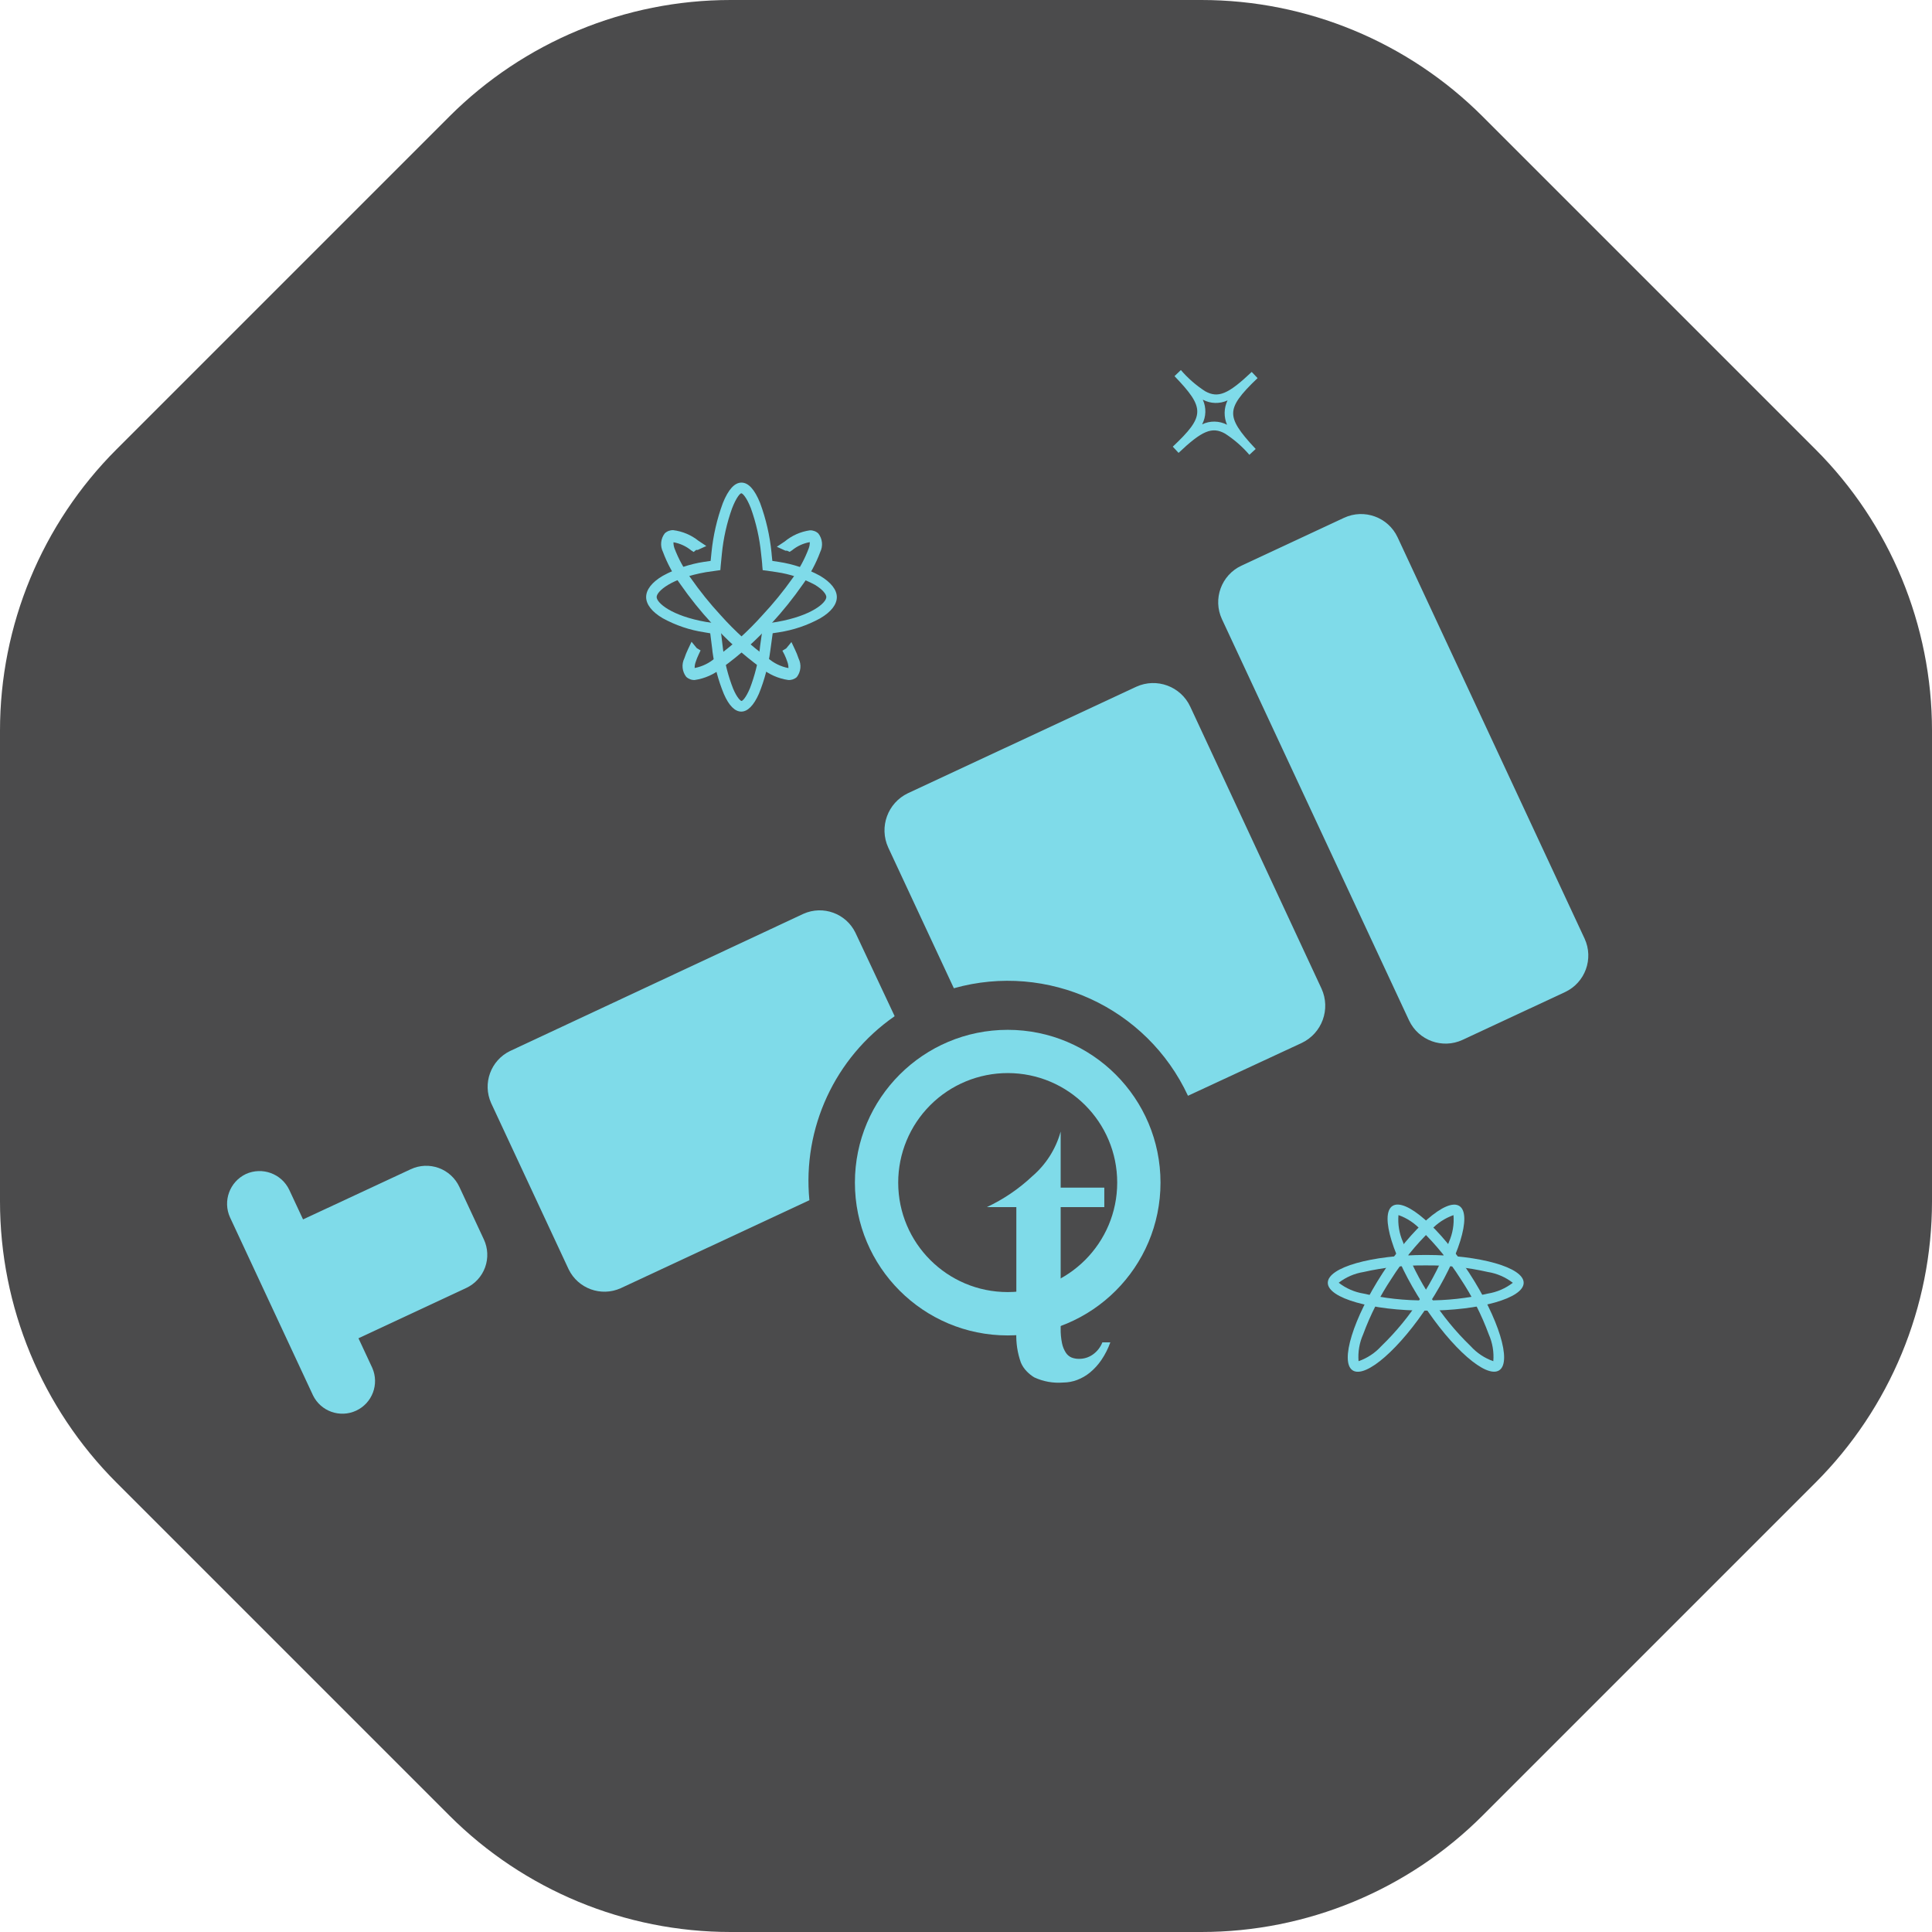
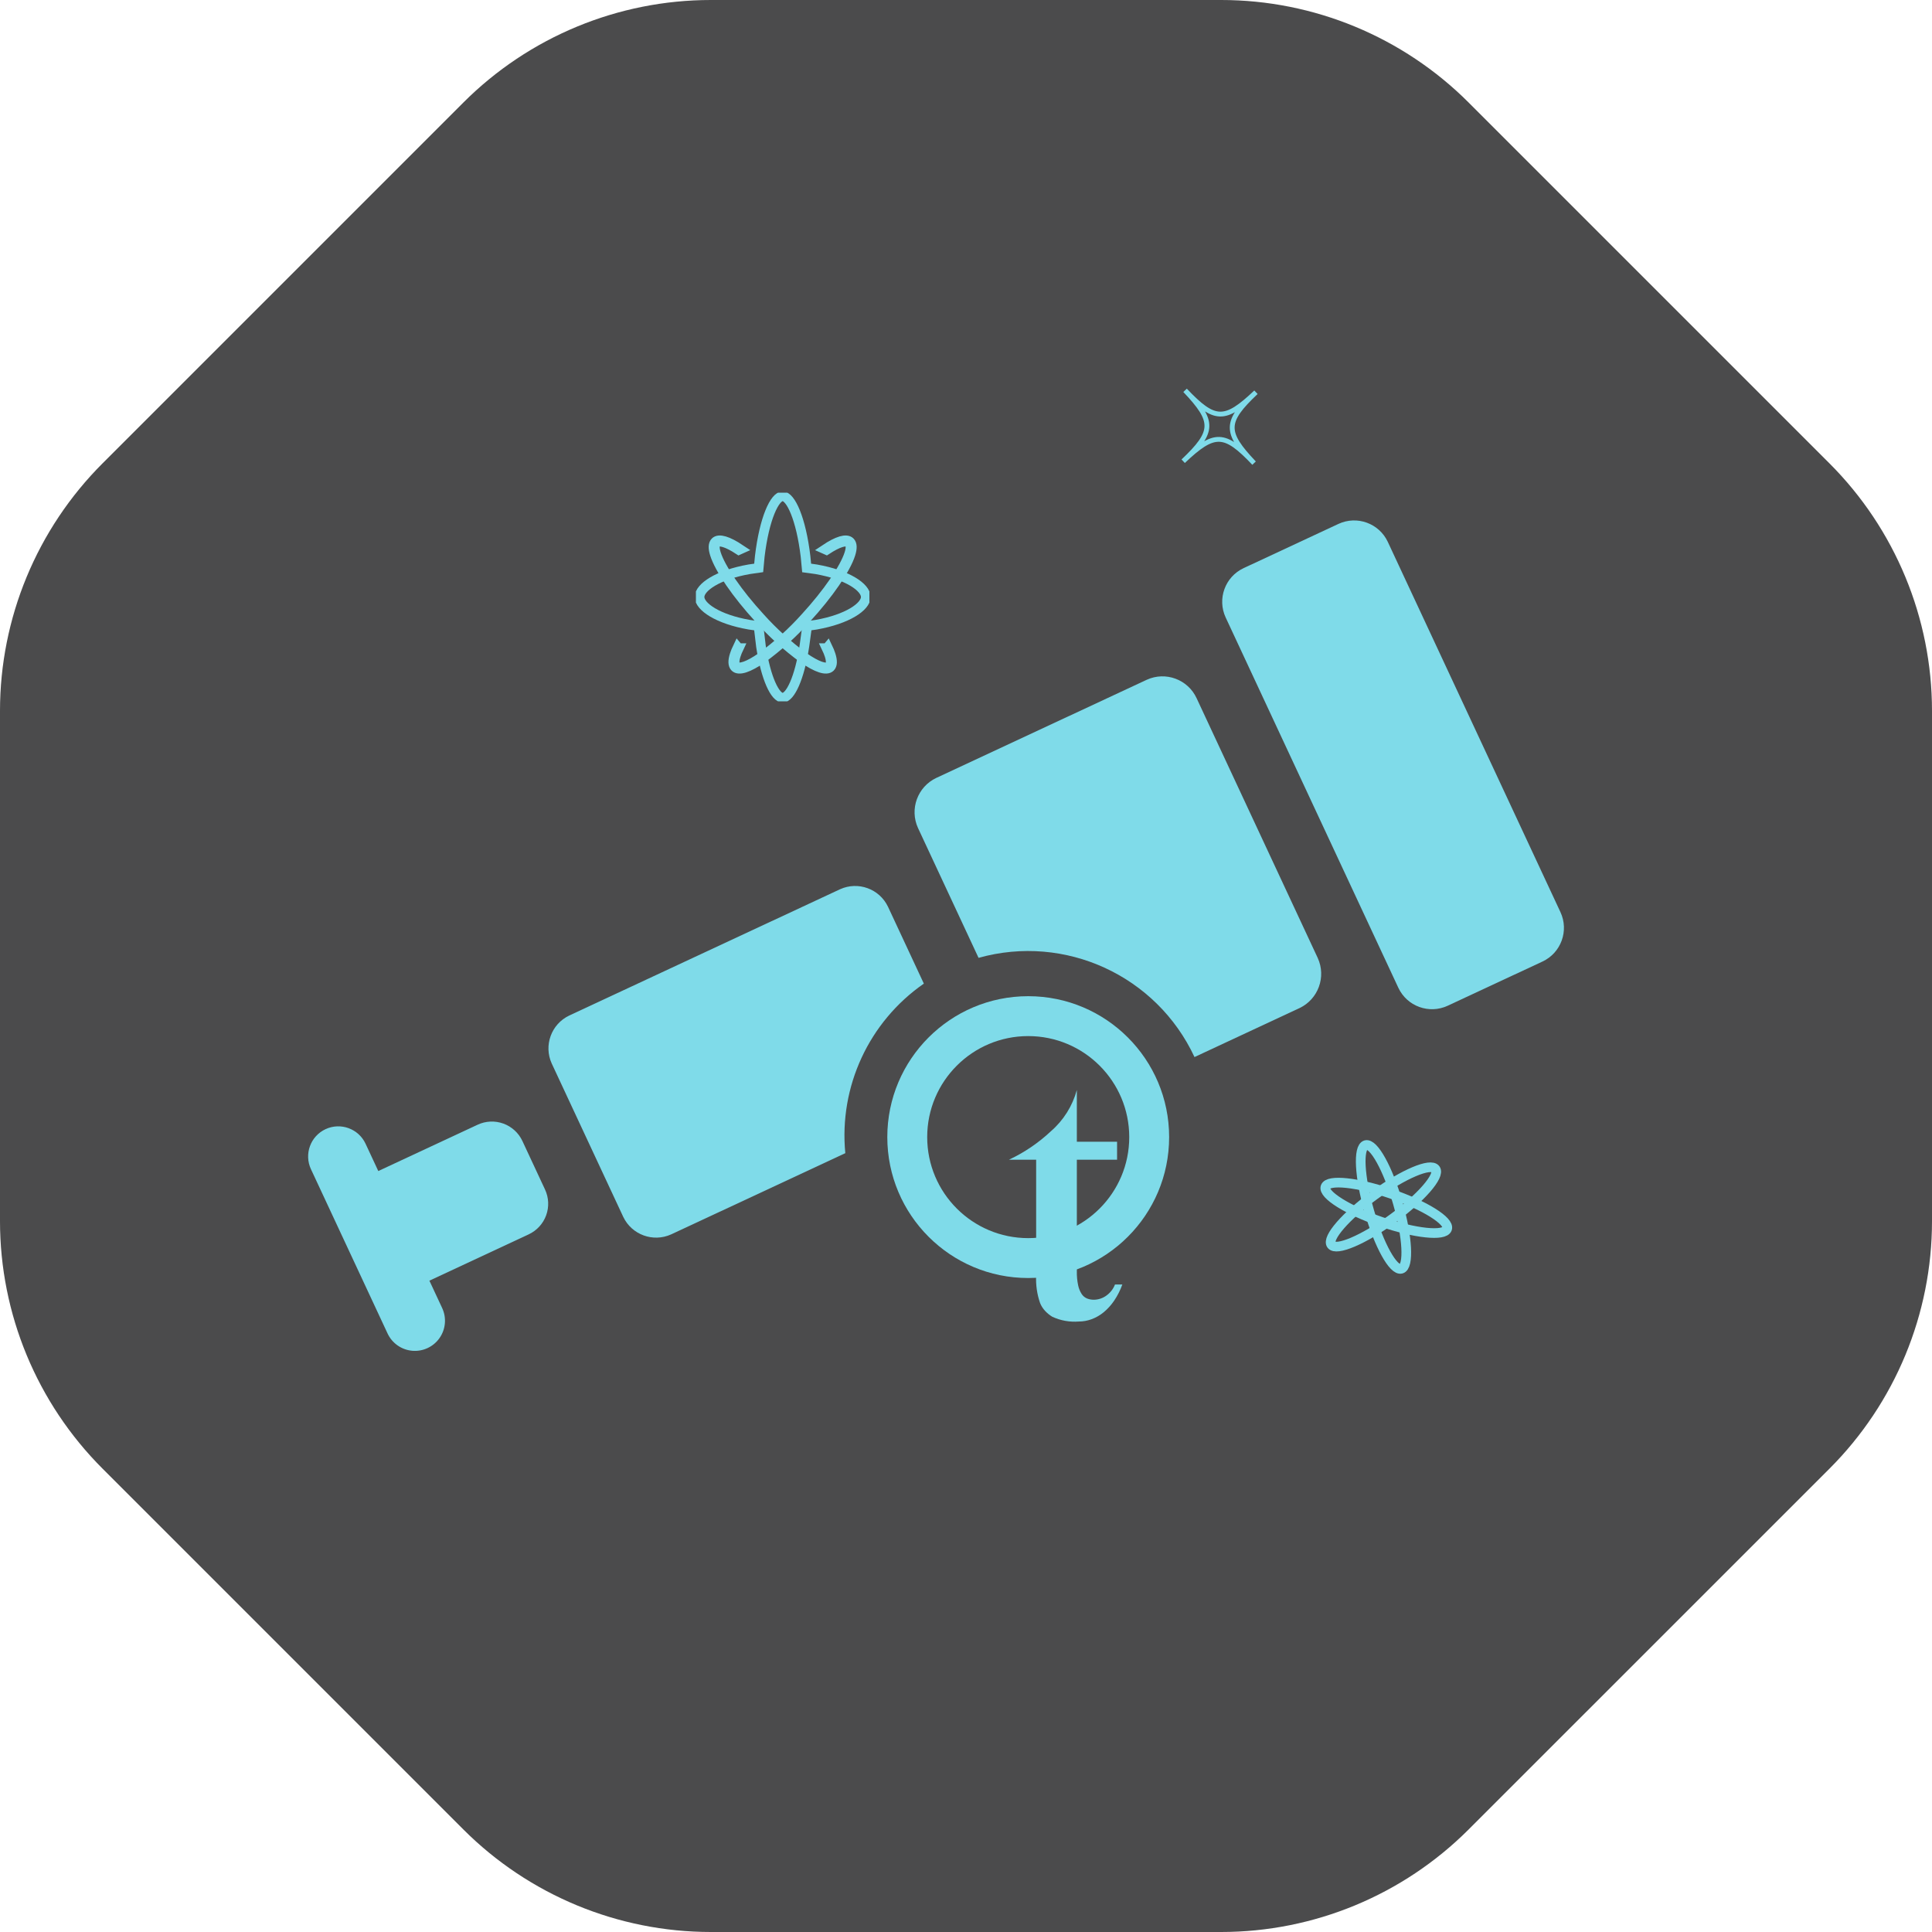
- <svg xmlns="http://www.w3.org/2000/svg" id="QT-icon" width="34" height="34" viewBox="0 0 34 34">
-   <path id="Path_17292" data-name="Path 17292" d="M21.142,0a7,7,0,0,1,4.95,2.05L31.95,7.908A7,7,0,0,1,34,12.858v8.284a7,7,0,0,1-2.05,4.95L26.092,31.95A7,7,0,0,1,21.142,34H12.858a7,7,0,0,1-4.95-2.05L2.05,26.092A7,7,0,0,1,0,21.142V12.858a7,7,0,0,1,2.05-4.95L7.908,2.05A7,7,0,0,1,12.858,0Z" transform="translate(0 0)" fill="#4b4b4c" />
-   <g id="Group_1514" data-name="Group 1514" transform="translate(712 -423)">
-     <g id="Group_508" data-name="Group 508" transform="translate(-709 427)">
-       <g id="Group_505" data-name="Group 505" transform="translate(17.145 2.018)">
-         <path id="Path_180" data-name="Path 180" d="M1.129-.023l.143.045c-.128.406-.15.607-.079.743s.248.234.654.363L1.8,1.272a1.975,1.975,0,0,0-.556-.119c-.26,0-.378.149-.55.693L.552,1.8C.788,1.055.723.931-.023.7L.023.552A1.972,1.972,0,0,0,.578.671C.838.671.957.522,1.129-.023ZM1.2,1A.521.521,0,0,1,1.06.835.521.521,0,0,1,1,.621a.49.49,0,0,1-.387.2.489.489,0,0,1,.2.385A.49.49,0,0,1,1.2,1Z" transform="matrix(0.875, 0.485, -0.485, 0.875, 0.884, 0)" fill="#7fdbe9" />
+ <svg xmlns="http://www.w3.org/2000/svg" width="400" height="400" viewBox="0 0 400 400">
+   <defs>
+     <clipPath id="clip-path">
+       <rect id="Rectangle_289" data-name="Rectangle 289" width="35.918" height="43.203" fill="none" stroke="#7fdbe9" stroke-width="2" />
+     </clipPath>
+   </defs>
+   <g id="Group_510" data-name="Group 510" transform="translate(-60 -374)">
+     <g id="Group_432" data-name="Group 432" transform="translate(-64)">
+       <g id="Group_419" data-name="Group 419">
+         <path id="Polygon_14" data-name="Polygon 14" d="M252.826,0a72.46,72.46,0,0,1,51.227,21.218l74.724,74.724A72.464,72.464,0,0,1,400,147.174V252.826a72.464,72.464,0,0,1-21.225,51.242l-74.717,74.709A72.464,72.464,0,0,1,252.826,400H147.174a72.459,72.459,0,0,1-51.227-21.218L21.223,304.058A72.464,72.464,0,0,1,0,252.826V147.174A72.46,72.46,0,0,1,21.218,95.947L95.942,21.223A72.464,72.464,0,0,1,147.174,0Z" transform="translate(124 374)" fill="#4b4b4c" />
+         <g id="Ellipse_28" data-name="Ellipse 28" transform="translate(150 400)" fill="none" stroke="red" stroke-width="1" opacity="0">
+           <circle cx="174" cy="174" r="174" stroke="none" />
+           <circle cx="174" cy="174" r="173.5" fill="none" />
+         </g>
      </g>
-       <g id="Group_503" data-name="Group 503" transform="translate(7.214 0) rotate(20)">
-         <path id="Path_183" data-name="Path 183" d="M14.377.208l-1.41,1.41a.71.71,0,0,0,0,1l5.511,5.511a.71.71,0,0,0,1,0l1.41-1.41a.71.71,0,0,0,0-1L15.38.208A.71.71,0,0,0,14.377.208ZM4.495,18.229a.643.643,0,0,0,0-.911l-.72-.72a.643.643,0,0,0-.911,0L1.385,18.076l-.406-.406a.58.58,0,0,0-.813,0,.58.58,0,0,0,0,.813l2.444,2.444a.575.575,0,0,0,.813-.813l-.406-.406Z" transform="translate(0 0)" fill="#7fdbe9" />
-         <path id="Path_184" data-name="Path 184" d="M8.363.207,5.229,3.341a.725.725,0,0,0,0,1.016L7.162,6.29a3.5,3.5,0,0,1,4.519.369L13.245,5.1a.725.725,0,0,0,0-1.016L9.379.213A.719.719,0,0,0,8.363.207Zm-2.013,6.9L5.2,5.964a.7.7,0,0,0-.973,0L.2,10a.7.7,0,0,0,0,.973l2.284,2.284a.7.7,0,0,0,.973,0l2.592-2.592a3.527,3.527,0,0,1,.3-3.553Z" transform="translate(3.594 4.046)" fill="#7fdbe9" />
-         <g id="Group_504" data-name="Group 504" transform="translate(9.371 11.619) rotate(-20)">
-           <path id="Path_185" data-name="Path 185" d="M2.689,0A2.689,2.689,0,1,0,5.377,2.689,2.689,2.689,0,0,0,2.689,0Zm0,.761A1.927,1.927,0,1,1,.761,2.689,1.927,1.927,0,0,1,2.689.761Z" transform="translate(0 0)" fill="#7fdbe9" />
-           <path id="t" d="M.8.787A3.067,3.067,0,0,1,0,1.33H.52V3.539A1.388,1.388,0,0,0,.6,4.066a.492.492,0,0,0,.1.151.648.648,0,0,0,.135.109,1.012,1.012,0,0,0,.509.091.7.7,0,0,0,.244-.045.8.8,0,0,0,.23-.133,1.053,1.053,0,0,0,.2-.221,1.377,1.377,0,0,0,.156-.308h-.14a.473.473,0,0,1-.172.217A.411.411,0,0,1,1.623,4a.354.354,0,0,1-.131-.023.227.227,0,0,1-.1-.084.482.482,0,0,1-.068-.167A1.183,1.183,0,0,1,1.3,3.46V1.33h.768V.987H1.3V0A1.594,1.594,0,0,1,.8.787Z" transform="translate(2.32 1.79)" fill="#7fdbe9" />
+       <g id="Group_496" data-name="Group 496" transform="translate(-170.028 -285.309)" opacity="0">
+         <path id="Path_123" data-name="Path 123" d="M1726.87,565.44h10.958v68.552H1726.87Z" transform="translate(-1112.067 218.466)" fill="#7b7b7b" />
+         <path id="Path_124" data-name="Path 124" d="M1694.55,674.11h10.958v61.431H1694.55Z" transform="translate(-1093.051 154.528)" fill="#7b7b7b" />
+         <path id="Path_125" data-name="Path 125" d="M1662.23,815.51h10.957v16.852H1662.23Z" transform="translate(-1074.034 71.332)" fill="#7b7b7b" />
+         <path id="Path_126" data-name="Path 126" d="M1610.894,748.048h10.958v18.828h-10.958Zm-13.3-25.488h10.958v25.488H1597.59Z" transform="translate(-1036.002 126.021)" fill="#7b7b7b" />
+         <path id="Path_127" data-name="Path 127" d="M1565.26,594.33h10.958v61.431H1565.26Z" transform="translate(-1016.979 201.469)" fill="#7b7b7b" />
+         <path id="Path_128" data-name="Path 128" d="M1475.891,668.95h10.957v61.431h-10.957Zm-13.3,50.589h10.958v34.4h-10.958Zm-13.3,13.58h10.957v48.905h-10.957Zm-13.3-26.542h10.958v43.678H1435.98Z" transform="translate(-940.914 157.564)" fill="#7b7b7b" />
+         <path id="Path_129" data-name="Path 129" d="M1384.644,720.295H1395.6v23.771h-10.958Zm-13.3-7.875H1382.3v12.143H1371.34Z" transform="translate(-902.882 131.987)" fill="#7b7b7b" />
+         <path id="Path_130" data-name="Path 130" d="M1339.02,622.11h10.958v38.1H1339.02Z" transform="translate(-883.866 185.123)" fill="#7b7b7b" />
+         <path id="Path_131" data-name="Path 131" d="M1287.684,520.26h10.958v56.71h-10.958Zm-13.3,13.843h10.958v71.326H1274.38Z" transform="translate(-845.833 245.049)" fill="#7b7b7b" />
+         <path id="Path_132" data-name="Path 132" d="M1223.044,648.71H1234v91.109h-10.957Zm-13.3,69.791H1220.7v35.363H1209.74Z" transform="translate(-807.801 169.473)" fill="#7b7b7b" />
+         <path id="Path_133" data-name="Path 133" d="M1177.42,883.96h10.957v19.318H1177.42Z" transform="translate(-788.784 31.058)" fill="#7b7b7b" />
+         <path id="Path_134" data-name="Path 134" d="M1145.1,923.1h10.958v21.334H1145.1Z" transform="translate(-769.768 8.029)" fill="#7b7b7b" />
+         <path id="Path_135" data-name="Path 135" d="M1112.78,888.88h10.957v25.183H1112.78Z" transform="translate(-750.752 28.163)" fill="#7b7b7b" />
+       </g>
+       <g id="Group_499" data-name="Group 499" transform="translate(328.611 587.704)">
+         <g id="Group_430" data-name="Group 430" transform="translate(0)">
+           <path id="Path_72" data-name="Path 72" d="M107.915,87.274c-4.441.718-8.148,2.536-8.148,5.329s3.707,4.609,8.149,5.328c.592,5.381,2.093,9.873,4.4,9.873s3.8-4.493,4.4-9.873c4.44-.718,8.148-2.536,8.148-5.329s-3.707-4.609-8.148-5.328c-.593-5.381-2.093-9.873-4.4-9.873s-3.805,4.493-4.4,9.873m7.5-.176c.03.253.131,1.295.153,1.557.217.027,1.076.149,1.285.186,4.253.744,6.734,2.448,6.734,3.76s-2.481,3.017-6.734,3.761c-.194.034-.941.141-1.222.178-.14,1.048-.33,2.44-.364,2.673-.672,4.474-1.952,7.052-2.956,7.052s-2.268-2.546-2.943-6.969c-.041-.269-.214-1.749-.33-2.749l-1.269-.183c-4.253-.745-6.734-2.448-6.734-3.761s2.48-3.017,6.734-3.761l1.285-.185c.021-.264.122-1.3.152-1.558.614-5.153,2.021-8.16,3.1-8.16s2.49,3.007,3.1,8.16" transform="translate(-99.767 -77.401)" fill="#4b4b4c" />
+           <path id="Path_73" data-name="Path 73" d="M115.161,101.066a38.542,38.542,0,0,1-6.021-5.448c-2.991-3.258-5.338-6.672-5.977-8.7-.255-.808-.234-1.367.065-1.661.494-.487,1.694-.129,3.395,1-.032.015-.065.03-.1.048s-.069.027-.1.042c-1.546-1.015-2.653-1.364-3.069-.957-.24.238-.247.745-.019,1.468.633,2,2.962,5.384,5.935,8.622a38.478,38.478,0,0,0,5.989,5.42c1.741,1.207,2.995,1.648,3.441,1.208.242-.238.248-.745.02-1.468a7.957,7.957,0,0,0-.389-.971l0,0a.765.765,0,0,0,.136-.127,8.406,8.406,0,0,1,.421,1.046c.255.808.234,1.367-.065,1.661C118.308,102.769,117.005,102.346,115.161,101.066Z" transform="translate(-99.824 -77.537)" fill="#4b4b4c" stroke="#4b4b4c" stroke-width="1" />
+           <path id="Path_74" data-name="Path 74" d="M109.628,101.066a38.626,38.626,0,0,0,6.019-5.448c2.991-3.258,5.338-6.672,5.977-8.7.256-.808.234-1.367-.065-1.661-.494-.487-1.694-.129-3.395,1a.959.959,0,0,1,.1.048c.035.013.07.027.1.042,1.546-1.015,2.655-1.364,3.069-.957.242.238.247.745.019,1.468-.633,2-2.962,5.384-5.935,8.622a38.479,38.479,0,0,1-5.989,5.42c-1.74,1.207-2.994,1.648-3.441,1.208-.242-.238-.248-.745-.019-1.468a7.944,7.944,0,0,1,.388-.971l0,0a.8.8,0,0,1-.136-.127,8.559,8.559,0,0,0-.421,1.046c-.255.808-.234,1.367.066,1.661C106.48,102.769,107.783,102.346,109.628,101.066Z" transform="translate(-99.872 -77.537)" fill="#4b4b4c" stroke="#4b4b4c" stroke-width="1" />
        </g>
      </g>
    </g>
-     <g id="Group_524" data-name="Group 524" transform="translate(-688.633 443.957)">
-       <path id="Ellipse_37" data-name="Ellipse 37" d="M.49.191A.969.969,0,0,0,.3.63,4.689,4.689,0,0,0,.184,1.723,4.689,4.689,0,0,0,.3,2.817a.969.969,0,0,0,.189.438A.969.969,0,0,0,.68,2.817,4.689,4.689,0,0,0,.8,1.723,4.689,4.689,0,0,0,.68.63.969.969,0,0,0,.49.191M.49,0c.271,0,.49.772.49,1.723S.761,3.447.49,3.447,0,2.675,0,1.723.22,0,.49,0Z" transform="translate(3.447 1.128) rotate(90)" fill="#7fdbe9" />
-       <g id="Group_524-2" data-name="Group 524" transform="translate(0.028 0)">
-         <path id="Ellipse_35" data-name="Ellipse 35" d="M.49.191A.969.969,0,0,0,.3.63,4.689,4.689,0,0,0,.184,1.723,4.689,4.689,0,0,0,.3,2.817a.969.969,0,0,0,.189.438A.969.969,0,0,0,.68,2.817,4.689,4.689,0,0,0,.8,1.723,4.689,4.689,0,0,0,.68.63.969.969,0,0,0,.49.191M.49,0c.271,0,.49.772.49,1.723S.761,3.447.49,3.447,0,2.675,0,1.723.22,0,.49,0Z" transform="matrix(0.839, 0.545, -0.545, 0.839, 1.877, 0)" fill="#7fdbe9" />
-         <path id="Ellipse_38" data-name="Ellipse 38" d="M.49.191A.969.969,0,0,0,.3.63,4.689,4.689,0,0,0,.184,1.723,4.689,4.689,0,0,0,.3,2.817a.969.969,0,0,0,.189.438A.969.969,0,0,0,.68,2.817,4.689,4.689,0,0,0,.8,1.723,4.689,4.689,0,0,0,.68.63.969.969,0,0,0,.49.191M.49,0c.271,0,.49.772.49,1.723S.761,3.447.49,3.447,0,2.675,0,1.723.22,0,.49,0Z" transform="matrix(-0.839, 0.545, -0.545, -0.839, 3.4, 2.891)" fill="#7fdbe9" />
+     <g id="Group_501" data-name="Group 501" transform="translate(822)">
+       <g id="Group_508" data-name="Group 508" transform="translate(-822.293 22.25)">
+         <g id="Group_505" data-name="Group 505" transform="translate(-122 0.258)">
+           <path id="Path_180" data-name="Path 180" d="M0,6.766C8.481,9.446,10.342,8.483,13.022,0c-2.68,8.485-1.715,10.342,6.77,13.022C11.308,10.342,9.446,11.3,6.77,19.788,9.446,11.3,8.481,9.446,0,6.766Z" transform="matrix(0.875, 0.485, -0.485, 0.875, 430.932, 426.385)" fill="none" stroke="#7fdbe9" stroke-width="1" />
+         </g>
+         <g id="Group_503" data-name="Group 503" transform="translate(8844 3575.26) rotate(20)">
+           <path id="Path_183" data-name="Path 183" d="M160.4,3.78l-15.3,15.3a7.7,7.7,0,0,0,0,10.89l59.8,59.8a7.7,7.7,0,0,0,10.89,0l15.3-15.3a7.7,7.7,0,0,0,0-10.89l-59.8-59.8A7.7,7.7,0,0,0,160.4,3.78ZM53.171,199.333a6.976,6.976,0,0,0,0-9.888l-7.817-7.817a6.976,6.976,0,0,0-9.888,0L19.432,197.663l-4.409-4.409A6.236,6.236,0,0,0,6.2,202.073L32.728,228.6a6.236,6.236,0,1,0,8.819-8.819l-4.409-4.409,16.034-16.034Z" transform="translate(-9219.4 -21.525)" fill="#7fdbe9" />
+           <path id="Path_184" data-name="Path 184" d="M153.52,69.484,119.514,103.49a7.864,7.864,0,0,0,0,11.024l20.978,20.978a38.011,38.011,0,0,1,49.039,4.009l16.97-16.97a7.864,7.864,0,0,0,0-11.024L164.544,69.551a7.8,7.8,0,0,0-11.024-.067Zm-21.847,74.894-12.427-12.427a7.542,7.542,0,0,0-10.556,0L64.93,175.712a7.542,7.542,0,0,0,0,10.556l24.787,24.787a7.542,7.542,0,0,0,10.556,0L128.4,182.928a38.267,38.267,0,0,1,3.274-38.549Z" transform="translate(-9238.774 -43.335)" fill="#7fdbe9" />
+           <g id="Group_504" data-name="Group 504" transform="translate(-9533.452 -334.819) rotate(-20)">
+             <path id="Path_185" data-name="Path 185" d="M99.175,0A29.175,29.175,0,1,0,128.35,29.175,29.175,29.175,0,0,0,99.175,0Zm0,8.26A20.915,20.915,0,1,1,78.26,29.175,20.913,20.913,0,0,1,99.175,8.26Z" transform="translate(174 558)" fill="#7fdbe9" />
+             <path id="t" d="M119.25,355a33.279,33.279,0,0,1-8.693,5.895H116.2v23.966a15.062,15.062,0,0,0,.817,5.719,5.338,5.338,0,0,0,1.051,1.634,7.036,7.036,0,0,0,1.46,1.187,10.983,10.983,0,0,0,5.523.992,7.637,7.637,0,0,0,2.647-.486,8.635,8.635,0,0,0,2.491-1.44,11.427,11.427,0,0,0,2.16-2.393,14.942,14.942,0,0,0,1.693-3.346h-1.518a5.131,5.131,0,0,1-1.868,2.354,4.46,4.46,0,0,1-2.491.8,3.838,3.838,0,0,1-1.421-.253,2.467,2.467,0,0,1-1.109-.914,5.231,5.231,0,0,1-.74-1.809,12.832,12.832,0,0,1-.272-2.9V360.89h8.33v-3.723h-8.33v-10.71A17.3,17.3,0,0,1,119.25,355Z" transform="translate(158.618 230.963)" fill="#7fdbe9" />
+           </g>
+         </g>
      </g>
-     </g>
-     <g id="Group_525" data-name="Group 525" transform="translate(-700.606 431.516)">
-       <g id="Group_1515" data-name="Group 1515" transform="translate(0 0)">
-         <path id="Path_186" data-name="Path 186" d="M1.178-.5h0c.122,0,.232.121.328.36a3.52,3.52,0,0,1,.2.869c0,.024.01.093.015.149l.112.017a2.2,2.2,0,0,1,.729.246c.19.113.294.245.294.374s-.1.261-.294.374a2.2,2.2,0,0,1-.729.246l-.106.016c-.018.13-.038.278-.042.308a3.087,3.087,0,0,1-.2.756c-.092.209-.2.315-.31.315s-.217-.1-.308-.312a3.052,3.052,0,0,1-.2-.747c0-.027-.017-.131-.039-.319L.523,2.134a2.2,2.2,0,0,1-.729-.246C-.4,1.775-.5,1.642-.5,1.514s.1-.261.294-.374A2.2,2.2,0,0,1,.523.894h0L.635.878C.64.822.647.753.65.729a3.519,3.519,0,0,1,.2-.869C.946-.379,1.056-.5,1.178-.5Zm0,3.843c.017,0,.077-.053.148-.222A2.979,2.979,0,0,0,1.5,2.43c0-.031.031-.223.051-.374l.009-.07.07-.009L1.8,1.952c.616-.108.871-.339.871-.438,0-.043-.053-.126-.2-.215A2.048,2.048,0,0,0,1.8,1.076L1.625,1.05l-.074-.009L1.544.967c0-.037-.017-.182-.021-.216a3.326,3.326,0,0,0-.18-.8c-.078-.2-.146-.258-.165-.263s-.087.062-.165.263a3.326,3.326,0,0,0-.18.8C.829.784.815.929.812.966L.806,1.04l-.252.036c-.614.108-.869.338-.869.438s.255.33.869.438L.8,1.988l.008.07c.033.283.043.365.046.383a2.945,2.945,0,0,0,.176.683C1.1,3.291,1.161,3.339,1.178,3.343Z" transform="translate(0.477 0.477)" fill="#7fdbe9" />
-         <path id="Path_187" data-name="Path 187" d="M3.665,8.216A.971.971,0,0,1,3.182,8a5.519,5.519,0,0,1-.862-.78,6.416,6.416,0,0,1-.552-.687,2.366,2.366,0,0,1-.308-.571.309.309,0,0,1,.032-.327.206.206,0,0,1,.15-.056.889.889,0,0,1,.443.187l.138.092-.151.069-.005,0-.007,0-.008,0-.008,0L2,5.963l-.043-.028a.677.677,0,0,0-.312-.143h0a.292.292,0,0,0,.019.11,2.175,2.175,0,0,0,.282.516,6.209,6.209,0,0,0,.533.662,5.32,5.32,0,0,0,.827.749.772.772,0,0,0,.362.177h0a.291.291,0,0,0-.019-.11,1.054,1.054,0,0,0-.05-.125L3.562,7.7l.067-.04h0l.092-.112.062.131a1.276,1.276,0,0,1,.064.159.309.309,0,0,1-.032.327A.206.206,0,0,1,3.665,8.216Z" transform="translate(-1.187 -4.765)" fill="#7fdbe9" />
-         <path id="Path_188" data-name="Path 188" d="M4.374,8.216h0a.206.206,0,0,1-.15-.056.309.309,0,0,1-.032-.327,1.277,1.277,0,0,1,.064-.159l.062-.131.092.112h0l.067.04-.035.075a1.054,1.054,0,0,0-.05.125.291.291,0,0,0-.019.11h0a.772.772,0,0,0,.362-.177,5.32,5.32,0,0,0,.827-.749A6.209,6.209,0,0,0,6.1,6.419,2.175,2.175,0,0,0,6.38,5.9a.292.292,0,0,0,.019-.11h0a.677.677,0,0,0-.312.143l-.043.028-.046-.021-.008,0-.008,0-.007,0-.005,0-.151-.069.138-.092A.889.889,0,0,1,6.4,5.582a.206.206,0,0,1,.15.056.309.309,0,0,1,.032.327,2.366,2.366,0,0,1-.308.571,6.416,6.416,0,0,1-.552.687A5.519,5.519,0,0,1,4.857,8,.971.971,0,0,1,4.374,8.216Z" transform="translate(-3.542 -4.765)" fill="#7fdbe9" />
+       <g id="Group_524" data-name="Group 524" transform="translate(-1278.686 -584.45) rotate(19)">
+         <g id="Ellipse_37" data-name="Ellipse 37" transform="translate(1167.693 876.942) rotate(90)" fill="none" stroke="#7fdbe9" stroke-width="2">
+           <ellipse cx="4.075" cy="14.32" rx="4.075" ry="14.32" stroke="none" />
+           <ellipse cx="4.075" cy="14.32" rx="3.075" ry="13.32" fill="none" />
+         </g>
+         <g id="Group_524-2" data-name="Group 524" transform="translate(1141.207 866.967)">
+           <g id="Ellipse_35" data-name="Ellipse 35" transform="matrix(0.819, 0.574, -0.574, 0.819, 16.427, 0)" fill="none" stroke="#7fdbe9" stroke-width="2">
+             <ellipse cx="4.075" cy="14.32" rx="4.075" ry="14.32" stroke="none" />
+             <ellipse cx="4.075" cy="14.32" rx="3.075" ry="13.32" fill="none" />
+           </g>
+           <g id="Ellipse_42" data-name="Ellipse 42" transform="matrix(0.819, -0.574, 0.574, 0.819, 0, 4.674)" fill="none" stroke="#7fdbe9" stroke-width="2">
+             <ellipse cx="4.075" cy="14.32" rx="4.075" ry="14.32" stroke="none" />
+             <ellipse cx="4.075" cy="14.32" rx="3.075" ry="13.32" fill="none" />
+           </g>
+         </g>
+       </g>
+       <g id="Group_525" data-name="Group 525" transform="translate(-617.918 476)">
+         <g id="Group_525-2" data-name="Group 525" transform="translate(0 0)" clip-path="url(#clip-path)">
+           <path id="Path_186" data-name="Path 186" d="M22.446,12.954c.046.387.2,1.976.234,2.376.331.04,1.642.228,1.961.283,6.491,1.135,10.278,3.736,10.278,5.739s-3.787,4.6-10.278,5.74c-.3.052-1.436.216-1.865.271-.214,1.6-.5,3.724-.556,4.079-1.025,6.829-2.979,10.763-4.511,10.763s-3.462-3.886-4.491-10.637c-.063-.411-.327-2.67-.5-4.2l-1.937-.279C4.285,25.957.5,23.358.5,21.353s3.785-4.6,10.277-5.74l1.961-.282c.031-.4.186-1.991.232-2.378C13.907,5.089,16.054.5,17.707.5S21.508,5.089,22.446,12.954Z" transform="translate(0.25 0.249)" fill="none" stroke="#7fdbe9" stroke-width="2" />
+           <path id="Path_187" data-name="Path 187" d="M21.008,31.027a58.889,58.889,0,0,1-9.188-8.314C7.254,17.74,3.673,12.531,2.7,9.441c-.39-1.234-.357-2.087.1-2.535.754-.744,2.586-.2,5.181,1.534-.049.022-.1.046-.145.073s-.106.04-.159.064C5.313,7.029,3.622,6.5,2.989,7.117c-.367.363-.376,1.136-.028,2.24.965,3.051,4.52,8.217,9.058,13.16a58.726,58.726,0,0,0,9.14,8.272c2.657,1.842,4.571,2.516,5.252,1.844.369-.363.378-1.136.03-2.24a12.4,12.4,0,0,0-.594-1.483l.007,0a1.168,1.168,0,0,0,.207-.193,12.832,12.832,0,0,1,.643,1.6c.39,1.234.357,2.087-.1,2.535C25.811,33.627,23.823,32.981,21.008,31.027Z" transform="translate(1.212 3.285)" fill="none" stroke="#7fdbe9" stroke-width="2" />
+           <path id="Path_188" data-name="Path 188" d="M11.126,31.027a58.889,58.889,0,0,0,9.188-8.314c4.565-4.973,8.146-10.182,9.122-13.272.39-1.234.357-2.087-.1-2.535-.754-.744-2.586-.2-5.181,1.534.049.022.1.046.145.073s.106.04.159.064c2.36-1.549,4.051-2.082,4.683-1.46.367.363.376,1.136.028,2.24-.965,3.051-4.52,8.217-9.058,13.16a58.726,58.726,0,0,1-9.14,8.272C8.318,32.632,6.4,33.3,5.723,32.633c-.369-.363-.378-1.136-.03-2.24a12.4,12.4,0,0,1,.594-1.483l-.007,0a1.168,1.168,0,0,1-.207-.193,12.832,12.832,0,0,0-.643,1.6c-.39,1.234-.357,2.087.1,2.535C6.322,33.627,8.31,32.981,11.126,31.027Z" transform="translate(2.575 3.285)" fill="none" stroke="#7fdbe9" stroke-width="2" />
+         </g>
      </g>
    </g>
  </g>
</svg>
